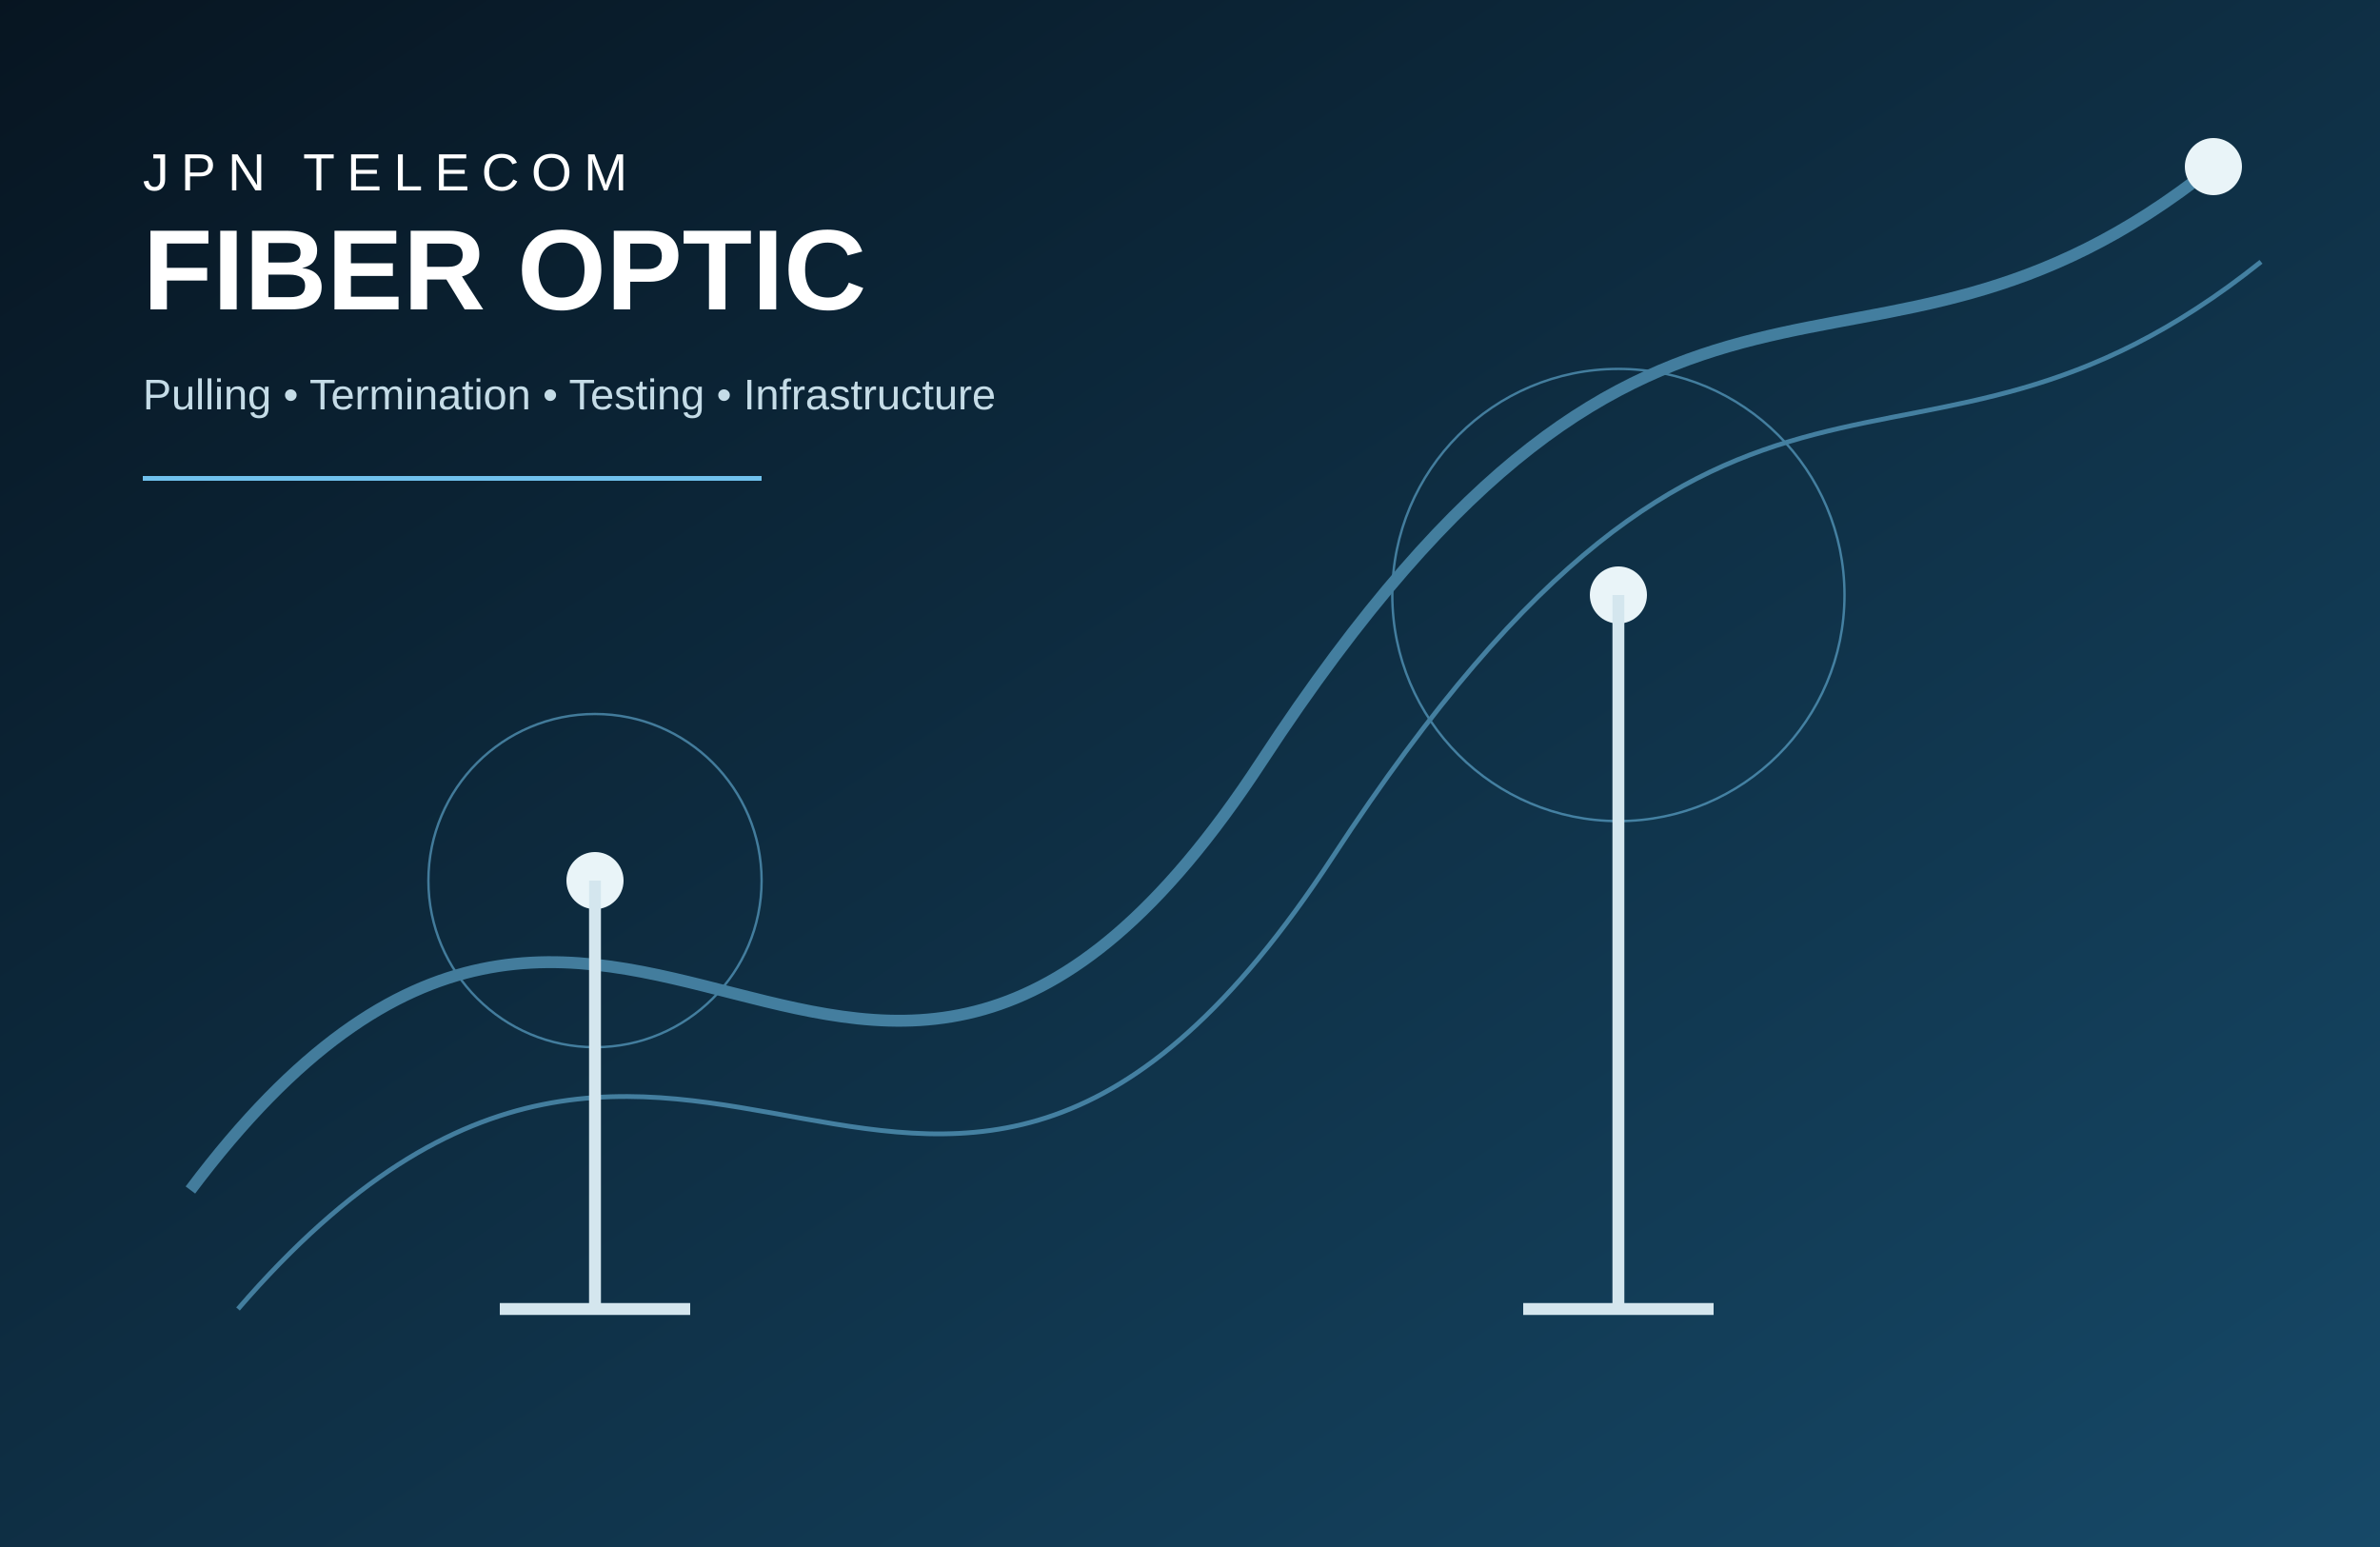
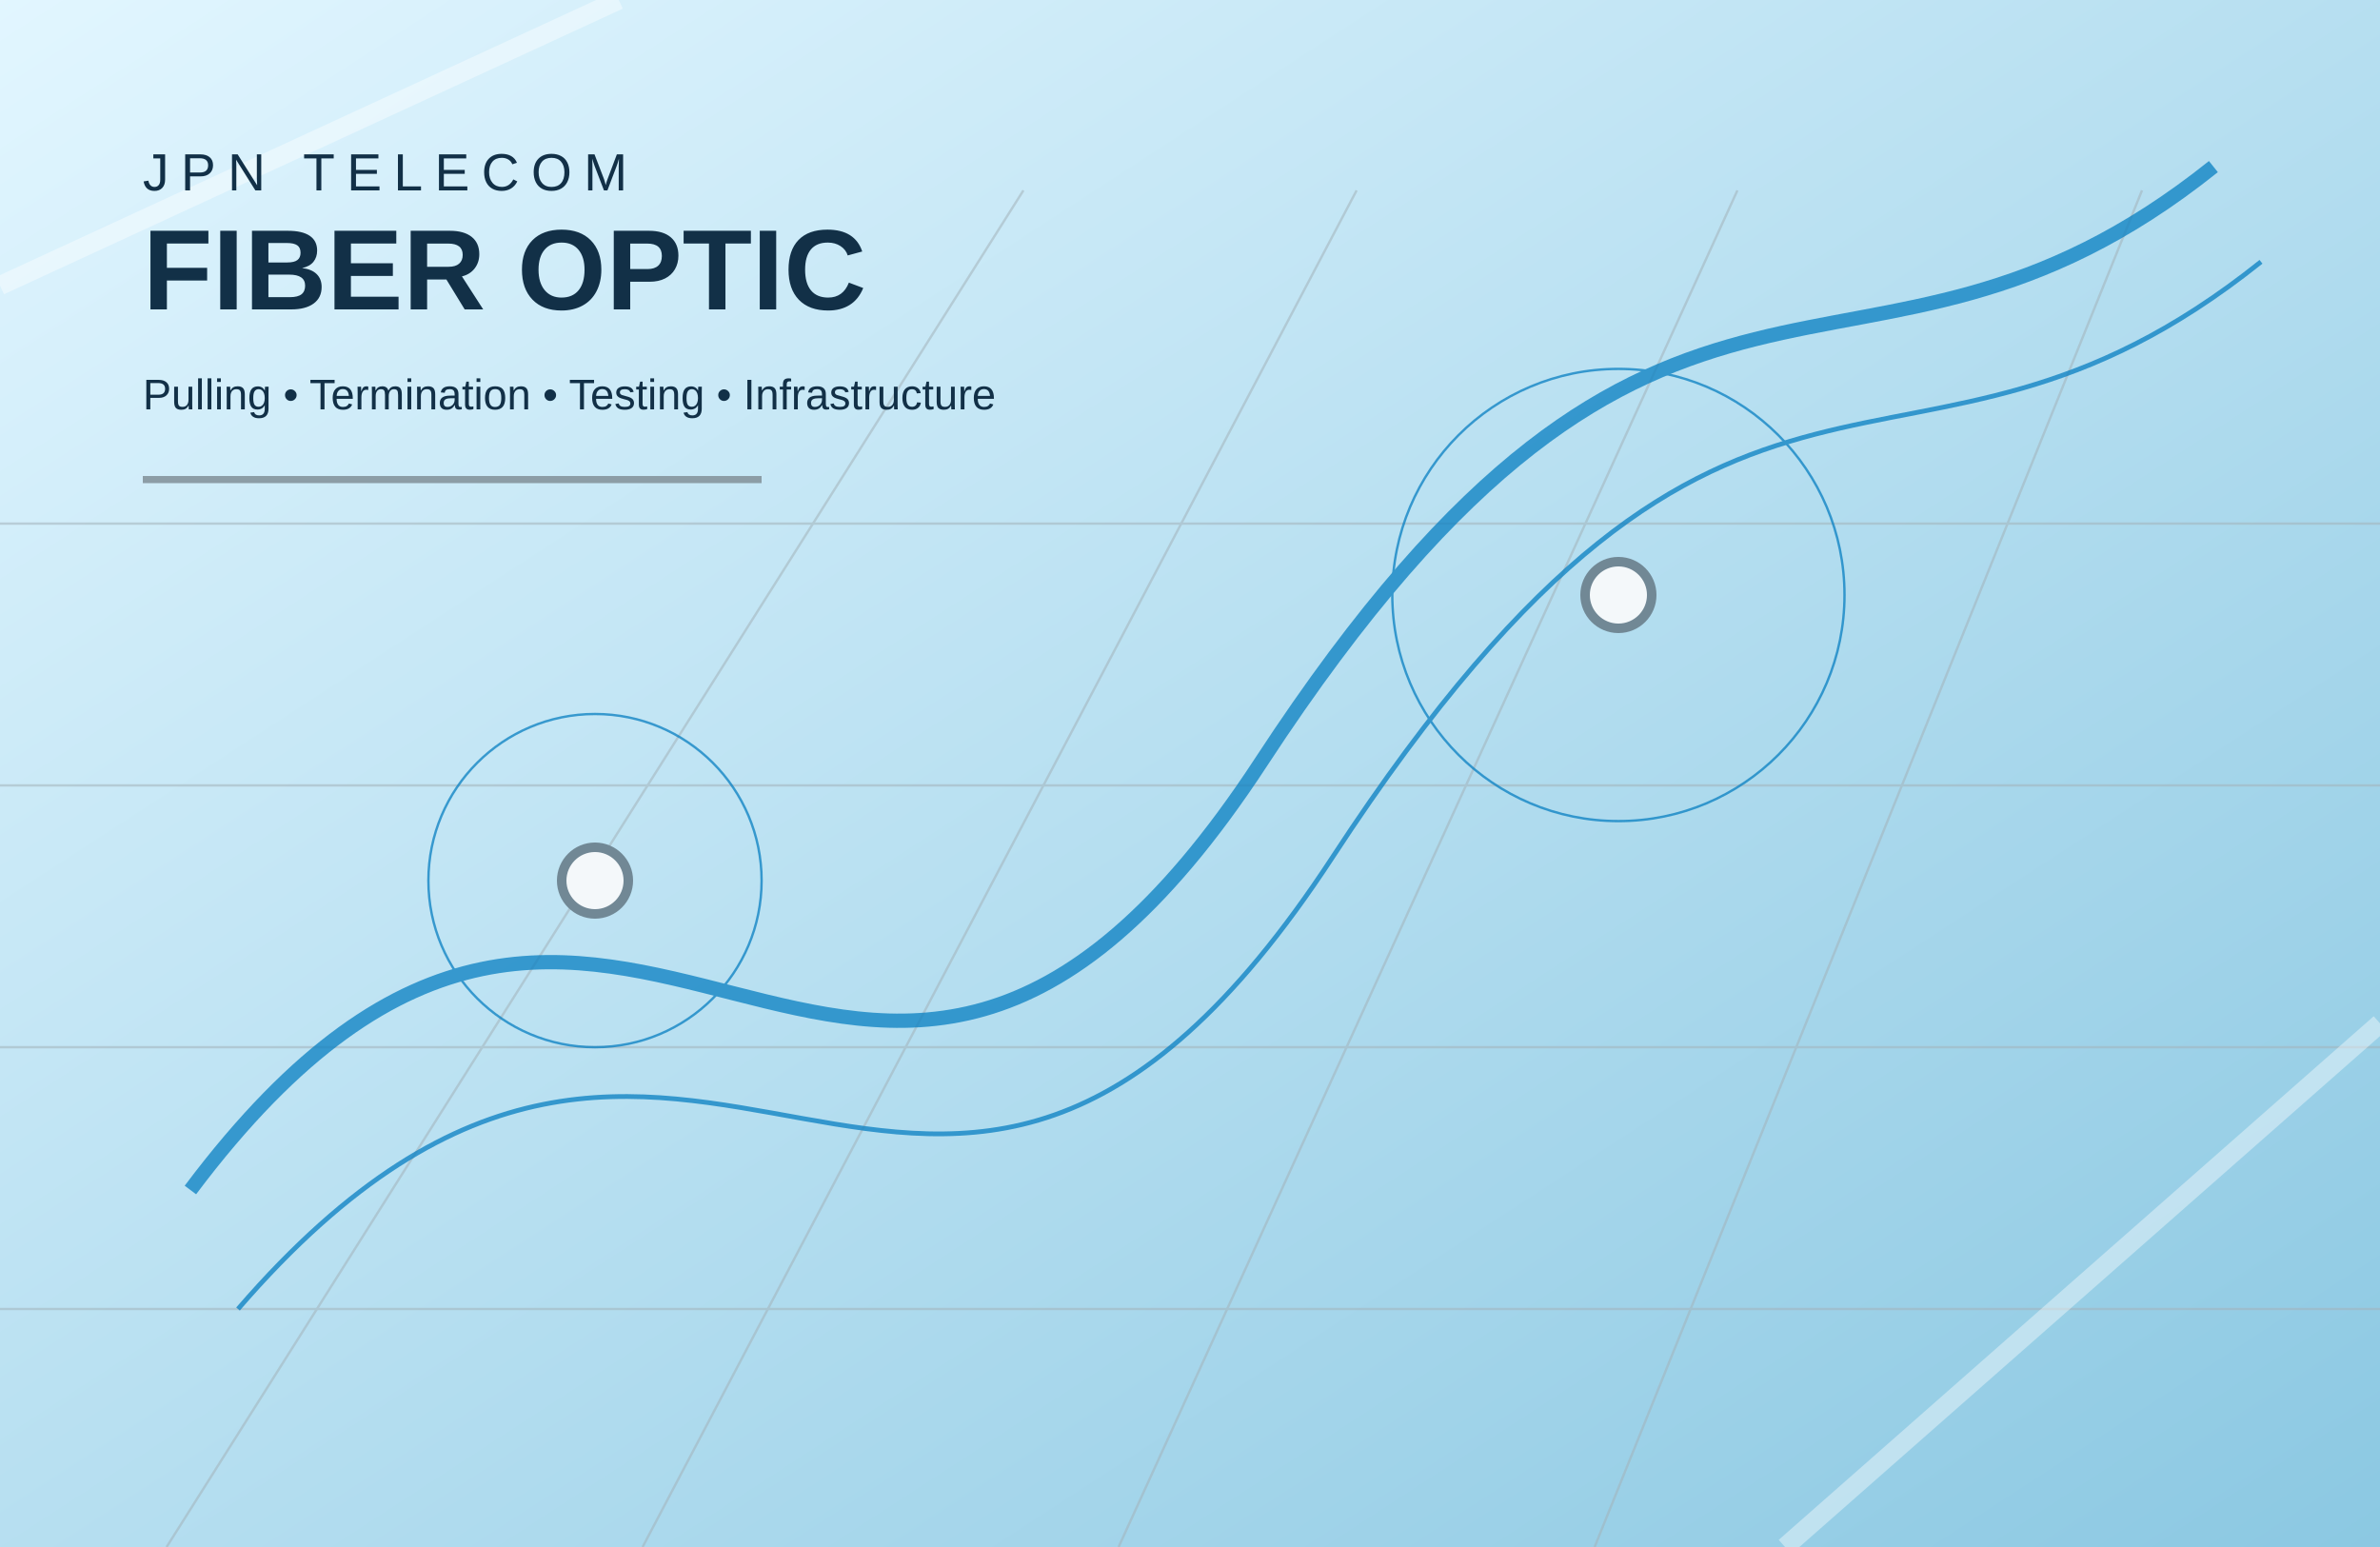
<svg xmlns="http://www.w3.org/2000/svg" viewBox="0 0 1000 650">
  <defs>
-     <linearGradient id="g" x1="0" y1="0" x2="1" y2="1">
-       <stop stop-color="#071521" />
-       <stop offset="1" stop-color="#164968" />
+     <linearGradient id="b" x2="1" y2="1">
+       <stop stop-color="#e2f6ff" />
+       <stop offset="1" stop-color="#8bc8e2" />
    </linearGradient>
  </defs>
-   <rect width="1000" height="650" fill="url(#g)" />
-   <g stroke="#6fc0e9" fill="none" opacity=".55">
-     <path d="M80 500C260 260 360 580 530 320S780 190 930 70" stroke-width="5" />
+   <rect width="1000" height="650" fill="url(#b)" />
+   <g stroke="#a3b2ba" opacity=".55">
+     <path d="M0 550h1000M0 440h1000M0 330h1000M0 220h1000" />
+     <path d="M70 650 430 80M270 650 570 80M470 650 730 80M670 650 900 80" />
+   </g>
+   <g stroke="#fff" stroke-width="8" opacity=".4">
+     <path d="M0 120L260 0M750 650L1000 430" />
+   </g>
+   <g stroke="#087fc1" fill="none" opacity=".75">
+     <path d="M80 500C260 260 360 580 530 320S780 190 930 70" stroke-width="6" />
    <path d="M100 550C290 330 390 620 560 360S800 230 950 110" stroke-width="2" />
    <circle cx="250" cy="370" r="70" />
    <circle cx="680" cy="250" r="95" />
  </g>
-   <g fill="#e9f4f8">
-     <circle cx="250" cy="370" r="12" />
-     <circle cx="680" cy="250" r="12" />
-     <circle cx="930" cy="70" r="12" />
+   <g fill="#f4f8fa" stroke="#718895" stroke-width="4">
+     <circle cx="250" cy="370" r="14" />
+     <circle cx="680" cy="250" r="14" />
  </g>
-   <g stroke="#d4e6ee" stroke-width="5">
-     <path d="M250 370V550M680 250V550" />
-     <path d="M210 550H290M640 550H720" />
-   </g>
-   <g fill="#fff" font-family="Arial,sans-serif">
+   <g fill="#123047" font-family="Arial">
    <text x="60" y="80" font-size="22" letter-spacing="5">JPN TELECOM</text>
    <text x="60" y="130" font-size="48" font-weight="700">FIBER OPTIC</text>
-     <text x="60" y="172" font-size="18" fill="#c5dce7">Pulling • Termination • Testing • Infrastructure</text>
+     <text x="60" y="172" font-size="18">Pulling • Termination • Testing • Infrastructure</text>
  </g>
-   <rect x="60" y="200" width="260" height="2" fill="#70c1ed" />
+   <rect x="60" y="200" width="260" height="3" fill="#8c9da6" />
</svg>
